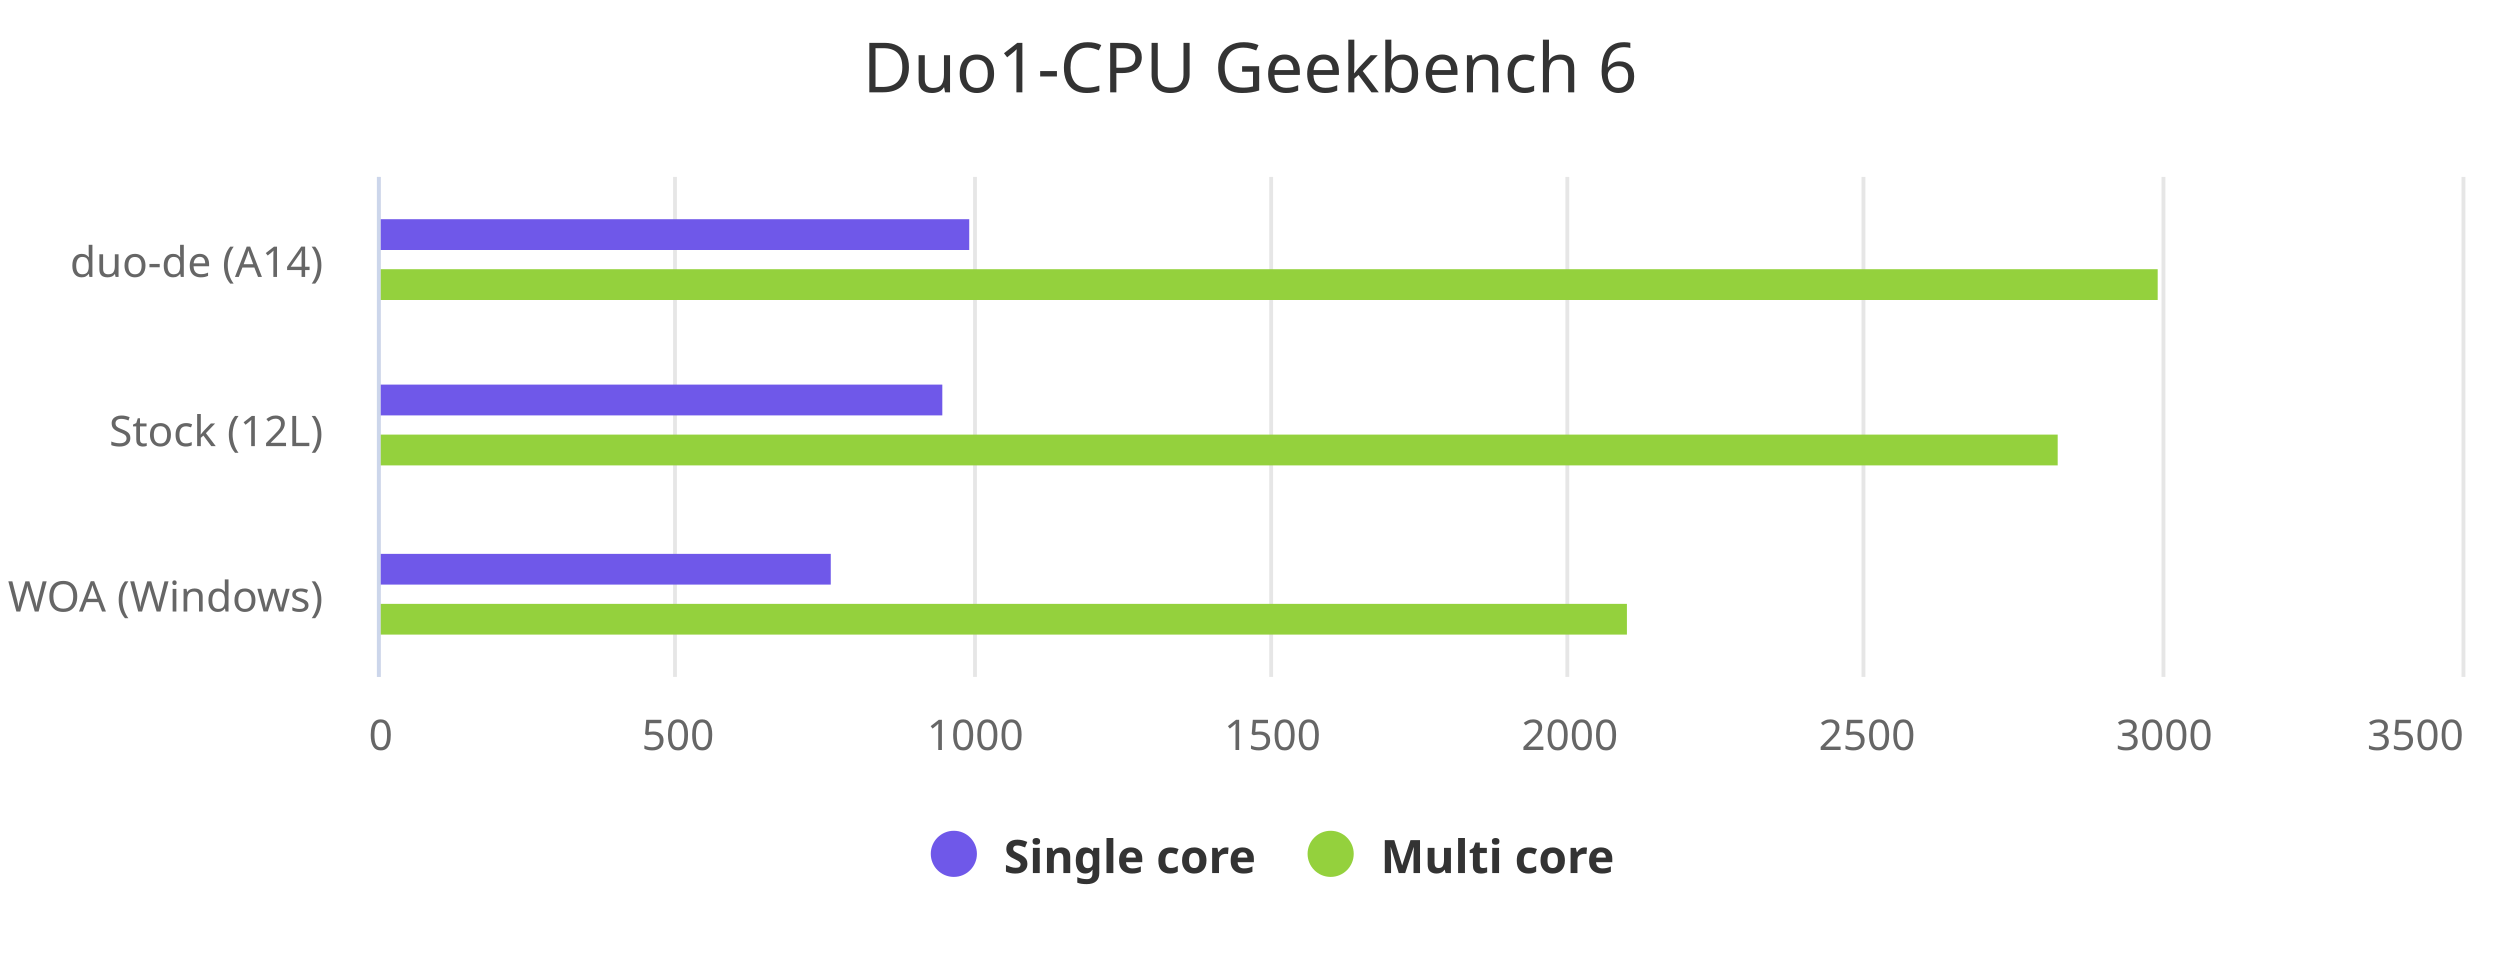
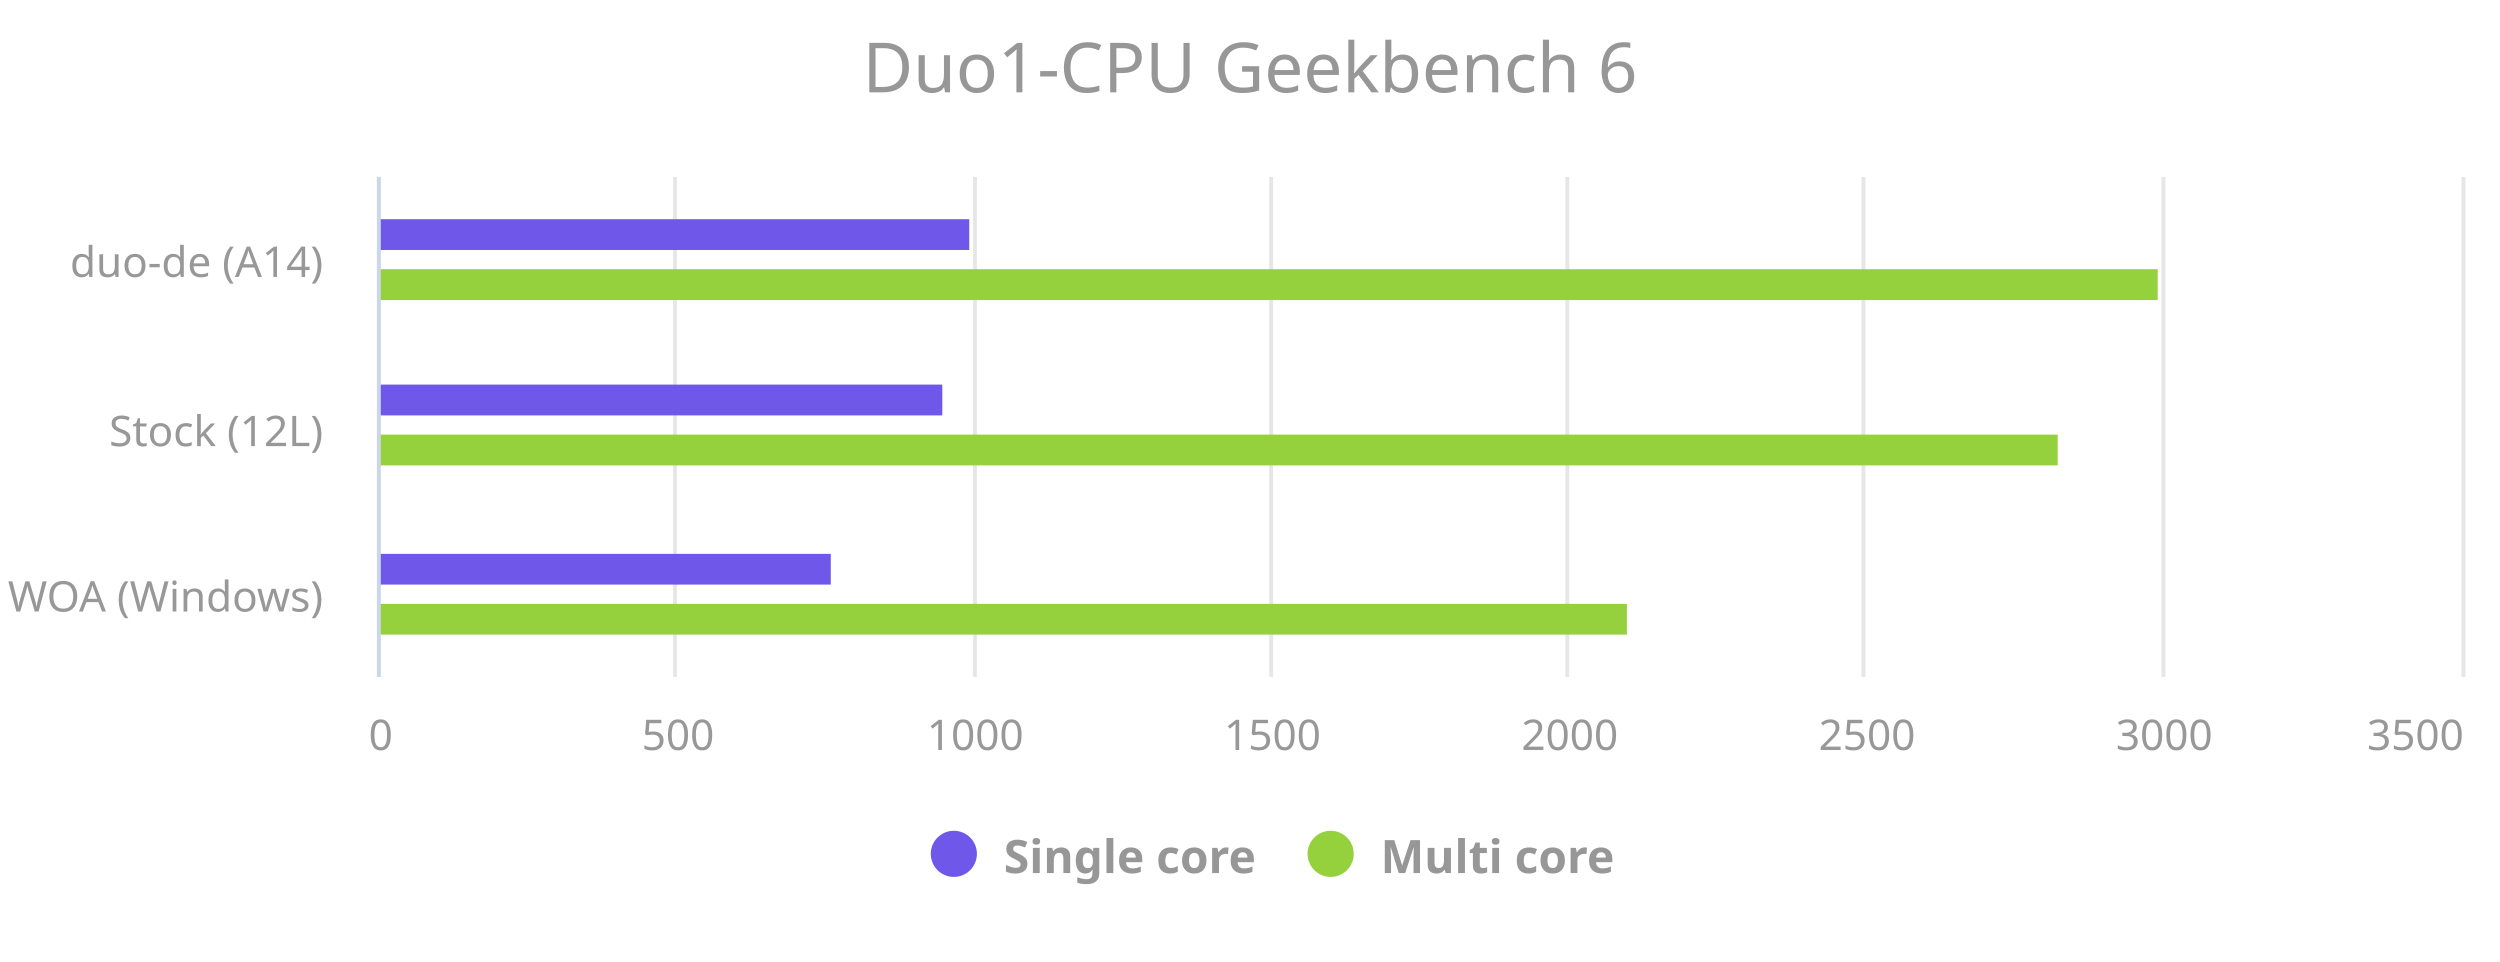
<svg xmlns="http://www.w3.org/2000/svg" aria-hidden="false" aria-label="Interactive chart" viewBox="0 0 650 250" height="250" width="650" style="font-family: &quot;PT Sans&quot;; font-size: 12px;" class="highcharts-root" version="1.1">
  <defs aria-hidden="true">
    <clipPath id="highcharts-3u2tokl-443-">
      <rect fill="none" height="541" width="130" y="0" x="0" />
    </clipPath>
    <clipPath id="highcharts-3u2tokl-447-">
      <rect fill="none" height="541" width="130" y="0" x="0" />
    </clipPath>
  </defs>
  <rect aria-hidden="true" ry="0" rx="0" height="250" width="650" y="0" x="0" class="highcharts-background" fill-opacity="0" />
  <g aria-hidden="true" data-z-index="0" class="highcharts-pane-group" />
  <g aria-hidden="true" data-z-index="1" class="highcharts-grid highcharts-xaxis-grid">
    <path opacity="1" d="M 99 89.5 L 640 89.5" class="highcharts-grid-line" data-z-index="1" stroke-dasharray="none" fill="none" />
    <path opacity="1" d="M 99 133.5 L 640 133.5" class="highcharts-grid-line" data-z-index="1" stroke-dasharray="none" fill="none" />
    <path opacity="1" d="M 99 176.5 L 640 176.5" class="highcharts-grid-line" data-z-index="1" stroke-dasharray="none" fill="none" />
    <path opacity="1" d="M 99 46.5 L 640 46.5" class="highcharts-grid-line" data-z-index="1" stroke-dasharray="none" fill="none" />
  </g>
  <g aria-hidden="true" data-z-index="1" class="highcharts-grid highcharts-yaxis-grid">
    <path opacity="1" d="M 98.5 46 L 98.5 176" class="highcharts-grid-line" data-z-index="1" stroke-dasharray="none" stroke-width="1" stroke="#e6e6e6" fill="none" />
    <path opacity="1" d="M 175.5 46 L 175.5 176" class="highcharts-grid-line" data-z-index="1" stroke-dasharray="none" stroke-width="1" stroke="#e6e6e6" fill="none" />
    <path opacity="1" d="M 253.5 46 L 253.5 176" class="highcharts-grid-line" data-z-index="1" stroke-dasharray="none" stroke-width="1" stroke="#e6e6e6" fill="none" />
    <path opacity="1" d="M 330.5 46 L 330.5 176" class="highcharts-grid-line" data-z-index="1" stroke-dasharray="none" stroke-width="1" stroke="#e6e6e6" fill="none" />
    <path opacity="1" d="M 407.5 46 L 407.5 176" class="highcharts-grid-line" data-z-index="1" stroke-dasharray="none" stroke-width="1" stroke="#e6e6e6" fill="none" />
    <path opacity="1" d="M 484.5 46 L 484.5 176" class="highcharts-grid-line" data-z-index="1" stroke-dasharray="none" stroke-width="1" stroke="#e6e6e6" fill="none" />
    <path opacity="1" d="M 562.5 46 L 562.5 176" class="highcharts-grid-line" data-z-index="1" stroke-dasharray="none" stroke-width="1" stroke="#e6e6e6" fill="none" />
    <path opacity="1" d="M 640.5 46 L 640.5 176" class="highcharts-grid-line" data-z-index="1" stroke-dasharray="none" stroke-width="1" stroke="#e6e6e6" fill="none" />
  </g>
  <rect aria-hidden="true" height="130" width="541" y="46" x="99" data-z-index="1" class="highcharts-plot-border" fill="none" />
  <g aria-hidden="true" data-z-index="2" class="highcharts-axis highcharts-xaxis">
    <path d="M 98.5 46 L 98.5 176" data-z-index="7" stroke-width="1" stroke="#ccd6eb" class="highcharts-axis-line" fill="none" />
  </g>
  <g aria-hidden="true" data-z-index="2" class="highcharts-axis highcharts-yaxis">
    <path d="M 99 176 L 640 176" data-z-index="7" class="highcharts-axis-line" fill="none" />
  </g>
  <g aria-hidden="false" data-z-index="3" class="highcharts-series-group">
    <g style="outline: none;" aria-label="Single core, bar series 1 of 2 with 3 bars." tabindex="-1" role="region" aria-hidden="false" clip-path="url(#highcharts-3u2tokl-447-)" transform="translate(640,176) rotate(90) scale(-1,1) scale(1 1)" opacity="1" data-z-index="0.1" class="highcharts-series highcharts-series-0 highcharts-bar-series">
      <rect style="outline: none;" aria-label="duo-de (A14), 995. Single core." role="img" tabindex="-1" class="highcharts-point" opacity="1" fill="#6f58e9" height="154" width="8" y="388" x="111" />
      <rect style="outline: none;" aria-label="Stock (12L), 948. Single core." role="img" tabindex="-1" class="highcharts-point" opacity="1" fill="#6f58e9" height="147" width="8" y="395" x="68" />
      <rect style="outline: none;" aria-label="WOA (Windows) , 765. Single core." role="img" tabindex="-1" class="highcharts-point" opacity="1" fill="#6f58e9" height="118" width="8" y="424" x="24" />
    </g>
    <g aria-hidden="true" clip-path="none" transform="translate(640,176) rotate(90) scale(-1,1) scale(1 1)" opacity="1" data-z-index="0.1" class="highcharts-markers highcharts-series-0 highcharts-bar-series" />
    <g style="outline: none;" aria-label="Multi core, bar series 2 of 2 with 3 bars." tabindex="-1" role="region" aria-hidden="false" clip-path="url(#highcharts-3u2tokl-447-)" transform="translate(640,176) rotate(90) scale(-1,1) scale(1 1)" opacity="1" data-z-index="0.1" class="highcharts-series highcharts-series-1 highcharts-bar-series">
      <rect style="outline: none;" aria-label="duo-de (A14), 2,993. Multi core." role="img" tabindex="-1" class="highcharts-point" opacity="1" fill="#94d13d" height="463" width="8" y="79" x="98" />
      <rect style="outline: none;" aria-label="Stock (12L), 2,829. Multi core." role="img" tabindex="-1" class="highcharts-point" opacity="1" fill="#94d13d" height="437" width="8" y="105" x="55" />
      <rect style="outline: none;" aria-label="WOA (Windows) , 2,101. Multi core." role="img" tabindex="-1" class="highcharts-point" opacity="1" fill="#94d13d" height="325" width="8" y="217" x="11" />
    </g>
    <g aria-hidden="true" clip-path="none" transform="translate(640,176) rotate(90) scale(-1,1) scale(1 1)" opacity="1" data-z-index="0.1" class="highcharts-markers highcharts-series-1 highcharts-bar-series" />
  </g>
-   <text aria-hidden="true" y="24" style="color: rgb(51, 51, 51); font-size: 18px; fill: rgb(51, 51, 51);" data-z-index="4" class="highcharts-title" text-anchor="middle" x="325">Duo1-CPU Geekbench 6</text>
-   <text aria-hidden="true" y="45" style="color: rgb(102, 102, 102); fill: rgb(102, 102, 102);" data-z-index="4" class="highcharts-subtitle" text-anchor="middle" x="325" />
-   <text aria-hidden="true" y="247" style="color: rgb(102, 102, 102); fill: rgb(102, 102, 102);" data-z-index="4" class="highcharts-caption" text-anchor="start" x="10" />
+   <text aria-hidden="true" y="24" style="color: rgb(51, 51, 51); font-size: 18px; fill: rgb(151, 151, 151);" data-z-index="4" class="highcharts-title" text-anchor="middle" x="325">Duo1-CPU Geekbench 6</text>
+   <text aria-hidden="true" y="45" style="color: rgb(102, 102, 102); fill: rgb(152, 152, 152);" data-z-index="4" class="highcharts-subtitle" text-anchor="middle" x="325" />
+   <text aria-hidden="true" y="247" style="color: rgb(102, 102, 102); fill: rgb(152, 152, 152);" data-z-index="4" class="highcharts-caption" text-anchor="start" x="10" />
  <g aria-hidden="true" transform="translate(232,209)" data-z-index="7" class="highcharts-legend highcharts-no-tooltip">
    <rect height="26" width="186" y="0" x="0" ry="0" rx="0" class="highcharts-legend-box" fill="none" />
    <g data-z-index="1">
      <g>
        <g transform="translate(8,3)" data-z-index="1" class="highcharts-legend-item highcharts-bar-series highcharts-color-undefined highcharts-series-0">
-           <text style="color: rgb(51, 51, 51); cursor: pointer; font-size: 12px; font-weight: bold; fill: rgb(51, 51, 51);" y="15" data-z-index="2" text-anchor="start" x="21">Single core</text>
+           <text style="color: rgb(51, 51, 51); cursor: pointer; font-size: 12px; font-weight: bold; fill: rgb(151, 151, 151);" y="15" data-z-index="2" text-anchor="start" x="21">Single core</text>
          <rect data-z-index="3" class="highcharts-point" ry="6" rx="6" fill="#6f58e9" height="12" width="12" y="4" x="2" />
        </g>
        <g transform="translate(105.9688,3)" data-z-index="1" class="highcharts-legend-item highcharts-bar-series highcharts-color-undefined highcharts-series-1">
-           <text style="color: rgb(51, 51, 51); cursor: pointer; font-size: 12px; font-weight: bold; fill: rgb(51, 51, 51);" data-z-index="2" text-anchor="start" y="15" x="21">Multi core</text>
+           <text style="color: rgb(51, 51, 51); cursor: pointer; font-size: 12px; font-weight: bold; fill: rgb(151, 151, 151);" data-z-index="2" text-anchor="start" y="15" x="21">Multi core</text>
          <rect data-z-index="3" class="highcharts-point" ry="6" rx="6" fill="#94d13d" height="12" width="12" y="4" x="2" />
        </g>
      </g>
    </g>
  </g>
  <g aria-hidden="true" data-z-index="7" class="highcharts-axis-labels highcharts-xaxis-labels">
-     <text opacity="1" y="72" style="color: rgb(102, 102, 102); cursor: default; font-size: 11px; fill: rgb(102, 102, 102);" transform="translate(0,0)" text-anchor="end" x="84">duo-de (A14)</text>
-     <text opacity="1" y="116" style="color: rgb(102, 102, 102); cursor: default; font-size: 11px; fill: rgb(102, 102, 102);" transform="translate(0,0)" text-anchor="end" x="84">Stock (12L)</text>
-     <text opacity="1" y="159" style="color: rgb(102, 102, 102); cursor: default; font-size: 11px; fill: rgb(102, 102, 102);" transform="translate(0,0)" text-anchor="end" x="84">WOA (Windows)</text>
+     <text opacity="1" y="72" style="color: rgb(102, 102, 102); cursor: default; font-size: 11px; fill: rgb(152, 152, 152);" transform="translate(0,0)" text-anchor="end" x="84">duo-de (A14)</text>
+     <text opacity="1" y="116" style="color: rgb(102, 102, 102); cursor: default; font-size: 11px; fill: rgb(152, 152, 152);" transform="translate(0,0)" text-anchor="end" x="84">Stock (12L)</text>
+     <text opacity="1" y="159" style="color: rgb(102, 102, 102); cursor: default; font-size: 11px; fill: rgb(152, 152, 152);" transform="translate(0,0)" text-anchor="end" x="84">WOA (Windows)</text>
  </g>
  <g aria-hidden="true" data-z-index="7" class="highcharts-axis-labels highcharts-yaxis-labels">
-     <text opacity="1" y="195" style="color: rgb(102, 102, 102); cursor: default; font-size: 11px; fill: rgb(102, 102, 102);" transform="translate(0,0)" text-anchor="middle" x="99">0</text>
-     <text opacity="1" y="195" style="color: rgb(102, 102, 102); cursor: default; font-size: 11px; fill: rgb(102, 102, 102);" transform="translate(0,0)" text-anchor="middle" x="176.286">500</text>
-     <text opacity="1" y="195" style="color: rgb(102, 102, 102); cursor: default; font-size: 11px; fill: rgb(102, 102, 102);" transform="translate(0,0)" text-anchor="middle" x="253.571">1000</text>
-     <text opacity="1" y="195" style="color: rgb(102, 102, 102); cursor: default; font-size: 11px; fill: rgb(102, 102, 102);" transform="translate(0,0)" text-anchor="middle" x="330.857">1500</text>
-     <text opacity="1" y="195" style="color: rgb(102, 102, 102); cursor: default; font-size: 11px; fill: rgb(102, 102, 102);" transform="translate(0,0)" text-anchor="middle" x="408.143">2000</text>
-     <text opacity="1" y="195" style="color: rgb(102, 102, 102); cursor: default; font-size: 11px; fill: rgb(102, 102, 102);" transform="translate(0,0)" text-anchor="middle" x="485.429">2500</text>
-     <text opacity="1" y="195" style="color: rgb(102, 102, 102); cursor: default; font-size: 11px; fill: rgb(102, 102, 102);" transform="translate(0,0)" text-anchor="middle" x="562.714">3000</text>
-     <text style="color: rgb(102, 102, 102); cursor: default; font-size: 11px; fill: rgb(102, 102, 102);" opacity="1" y="195" transform="translate(0,0)" text-anchor="middle" x="628.008">3500</text>
+     <text opacity="1" y="195" style="color: rgb(102, 102, 102); cursor: default; font-size: 11px; fill: rgb(152, 152, 152);" transform="translate(0,0)" text-anchor="middle" x="99">0</text>
+     <text opacity="1" y="195" style="color: rgb(102, 102, 102); cursor: default; font-size: 11px; fill: rgb(152, 152, 152);" transform="translate(0,0)" text-anchor="middle" x="176.286">500</text>
+     <text opacity="1" y="195" style="color: rgb(102, 102, 102); cursor: default; font-size: 11px; fill: rgb(152, 152, 152);" transform="translate(0,0)" text-anchor="middle" x="253.571">1000</text>
+     <text opacity="1" y="195" style="color: rgb(102, 102, 102); cursor: default; font-size: 11px; fill: rgb(152, 152, 152);" transform="translate(0,0)" text-anchor="middle" x="330.857">1500</text>
+     <text opacity="1" y="195" style="color: rgb(102, 102, 102); cursor: default; font-size: 11px; fill: rgb(152, 152, 152);" transform="translate(0,0)" text-anchor="middle" x="408.143">2000</text>
+     <text opacity="1" y="195" style="color: rgb(102, 102, 102); cursor: default; font-size: 11px; fill: rgb(152, 152, 152);" transform="translate(0,0)" text-anchor="middle" x="485.429">2500</text>
+     <text opacity="1" y="195" style="color: rgb(102, 102, 102); cursor: default; font-size: 11px; fill: rgb(152, 152, 152);" transform="translate(0,0)" text-anchor="middle" x="562.714">3000</text>
+     <text style="color: rgb(102, 102, 102); cursor: default; font-size: 11px; fill: rgb(152, 152, 152);" opacity="1" y="195" transform="translate(0,0)" text-anchor="middle" x="628.008">3500</text>
  </g>
  <text aria-hidden="false" aria-label="Chart credits: Highcharts.com" style="cursor: pointer; color: rgb(153, 153, 153); font-size: 9px; fill: rgb(153, 153, 153);" y="245" data-z-index="8" text-anchor="end" class="highcharts-credits" x="640"> </text>
</svg>
